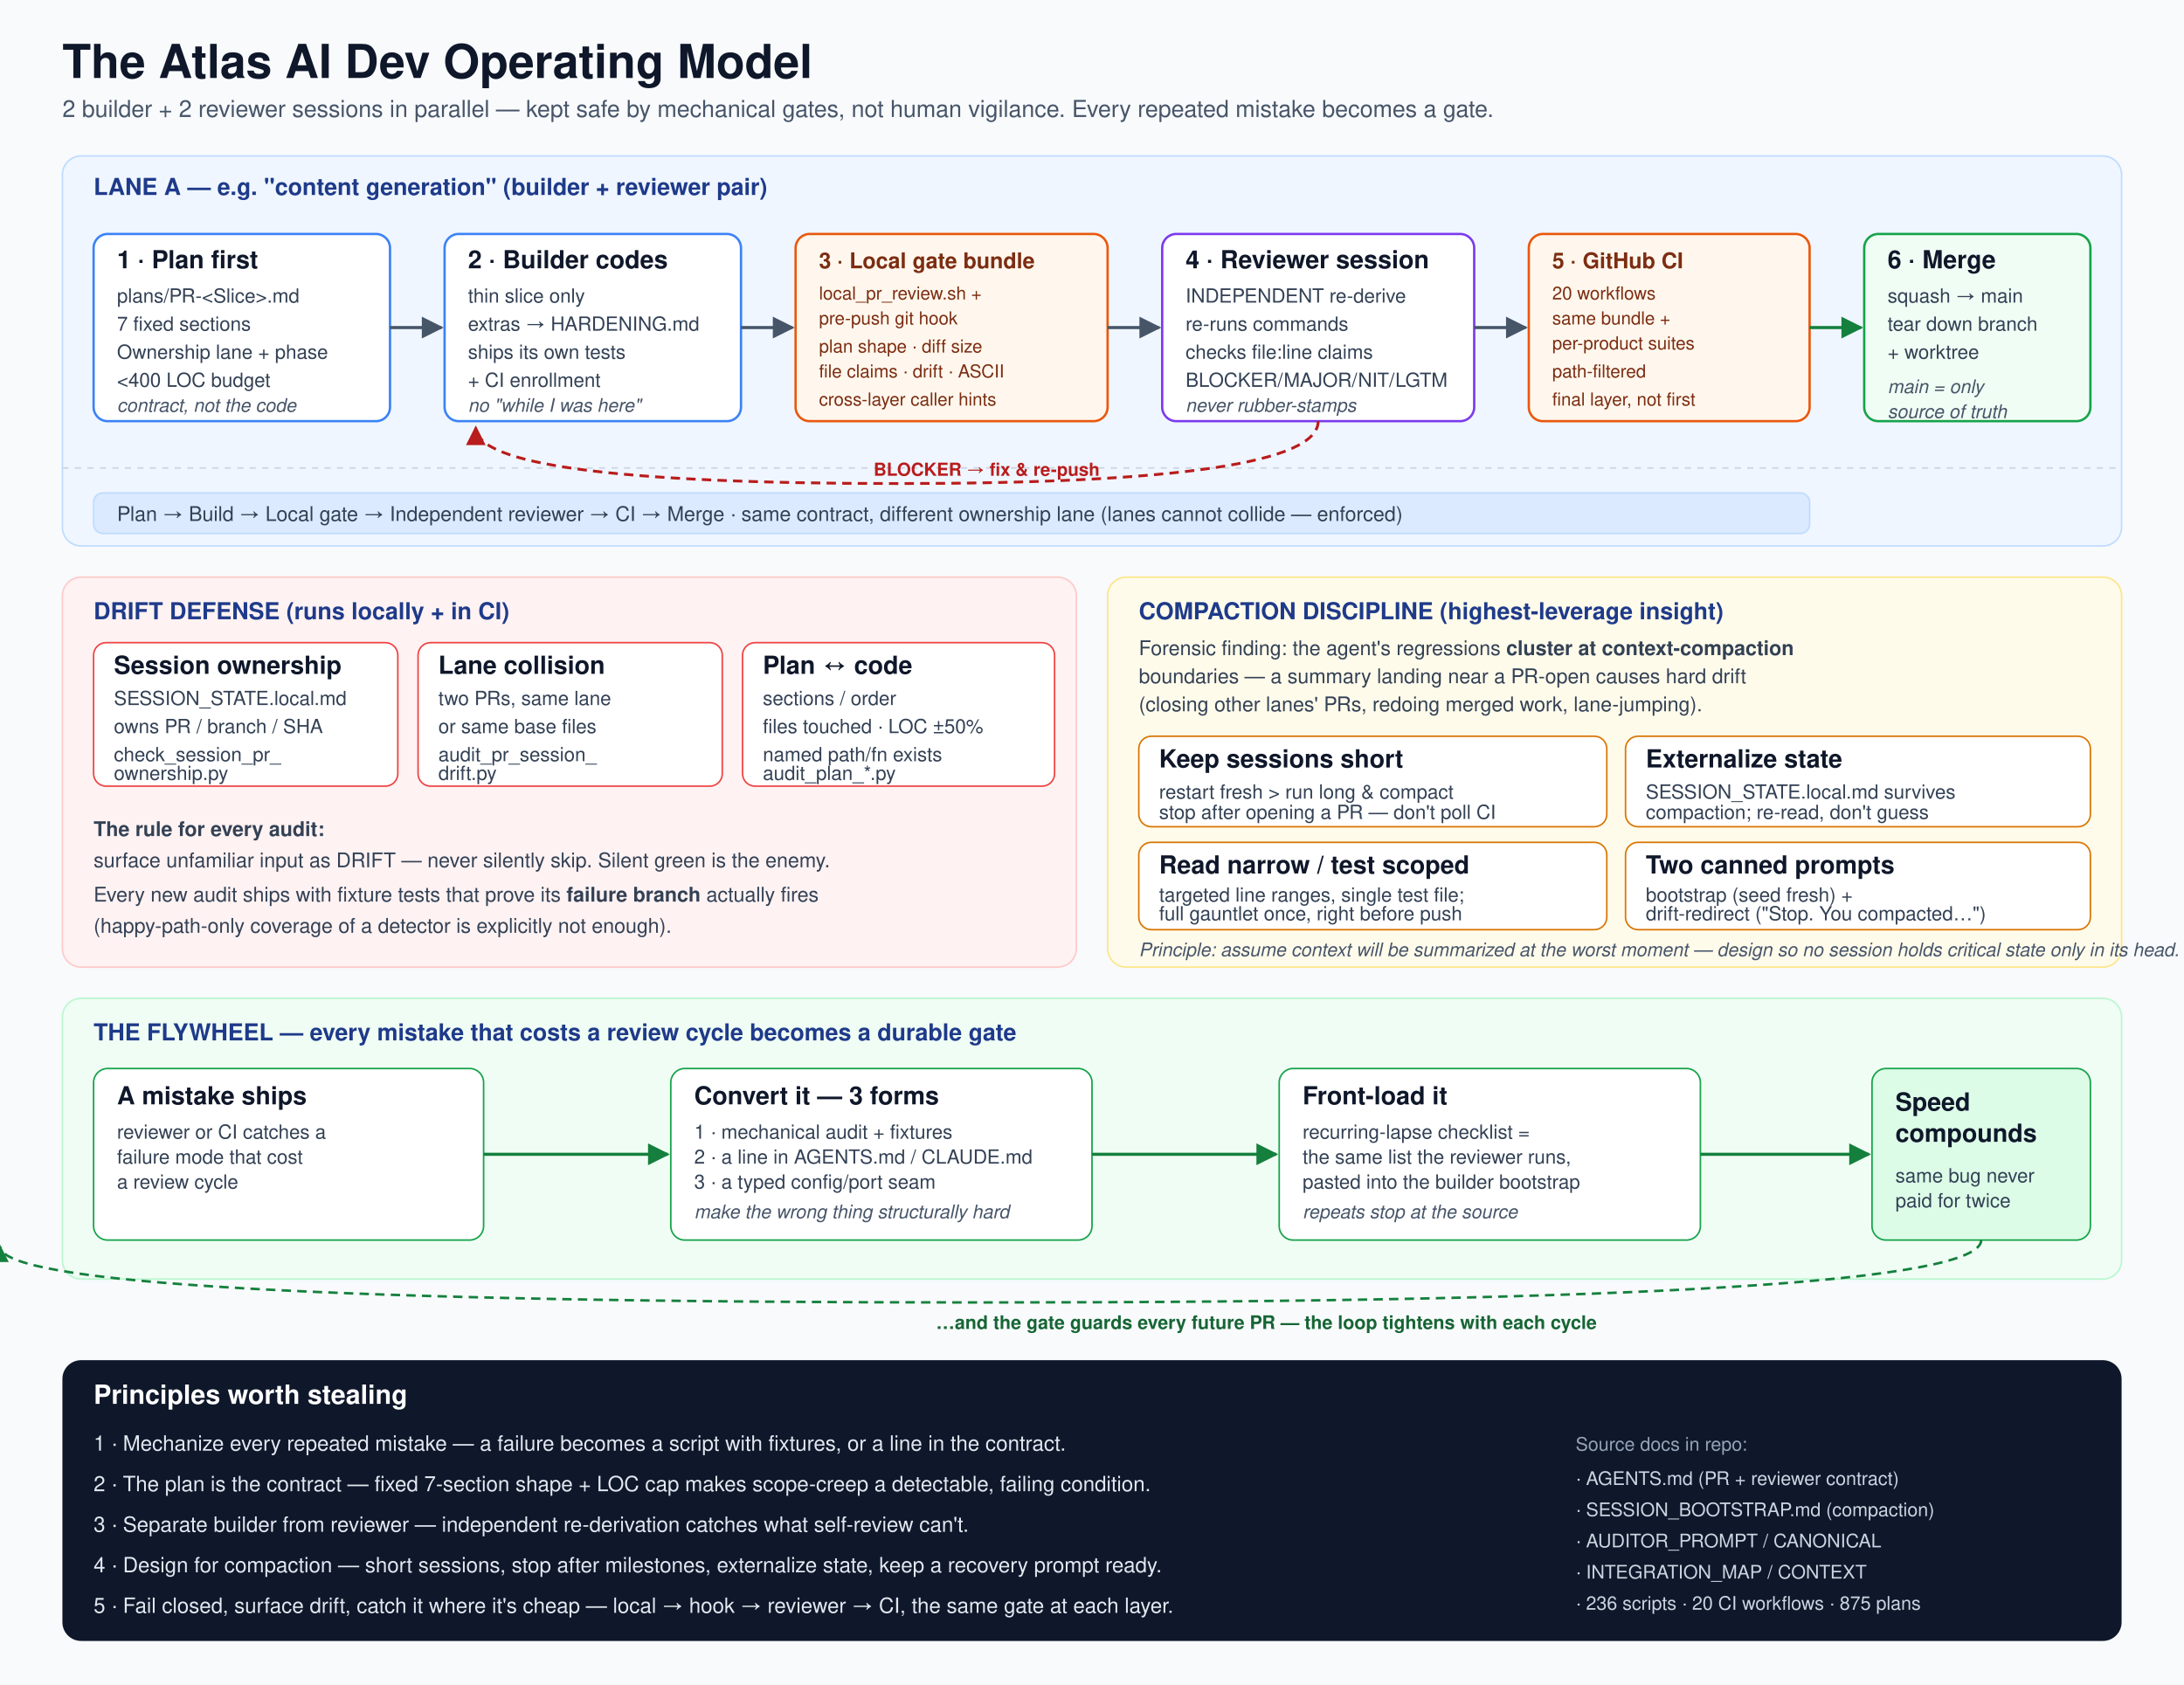
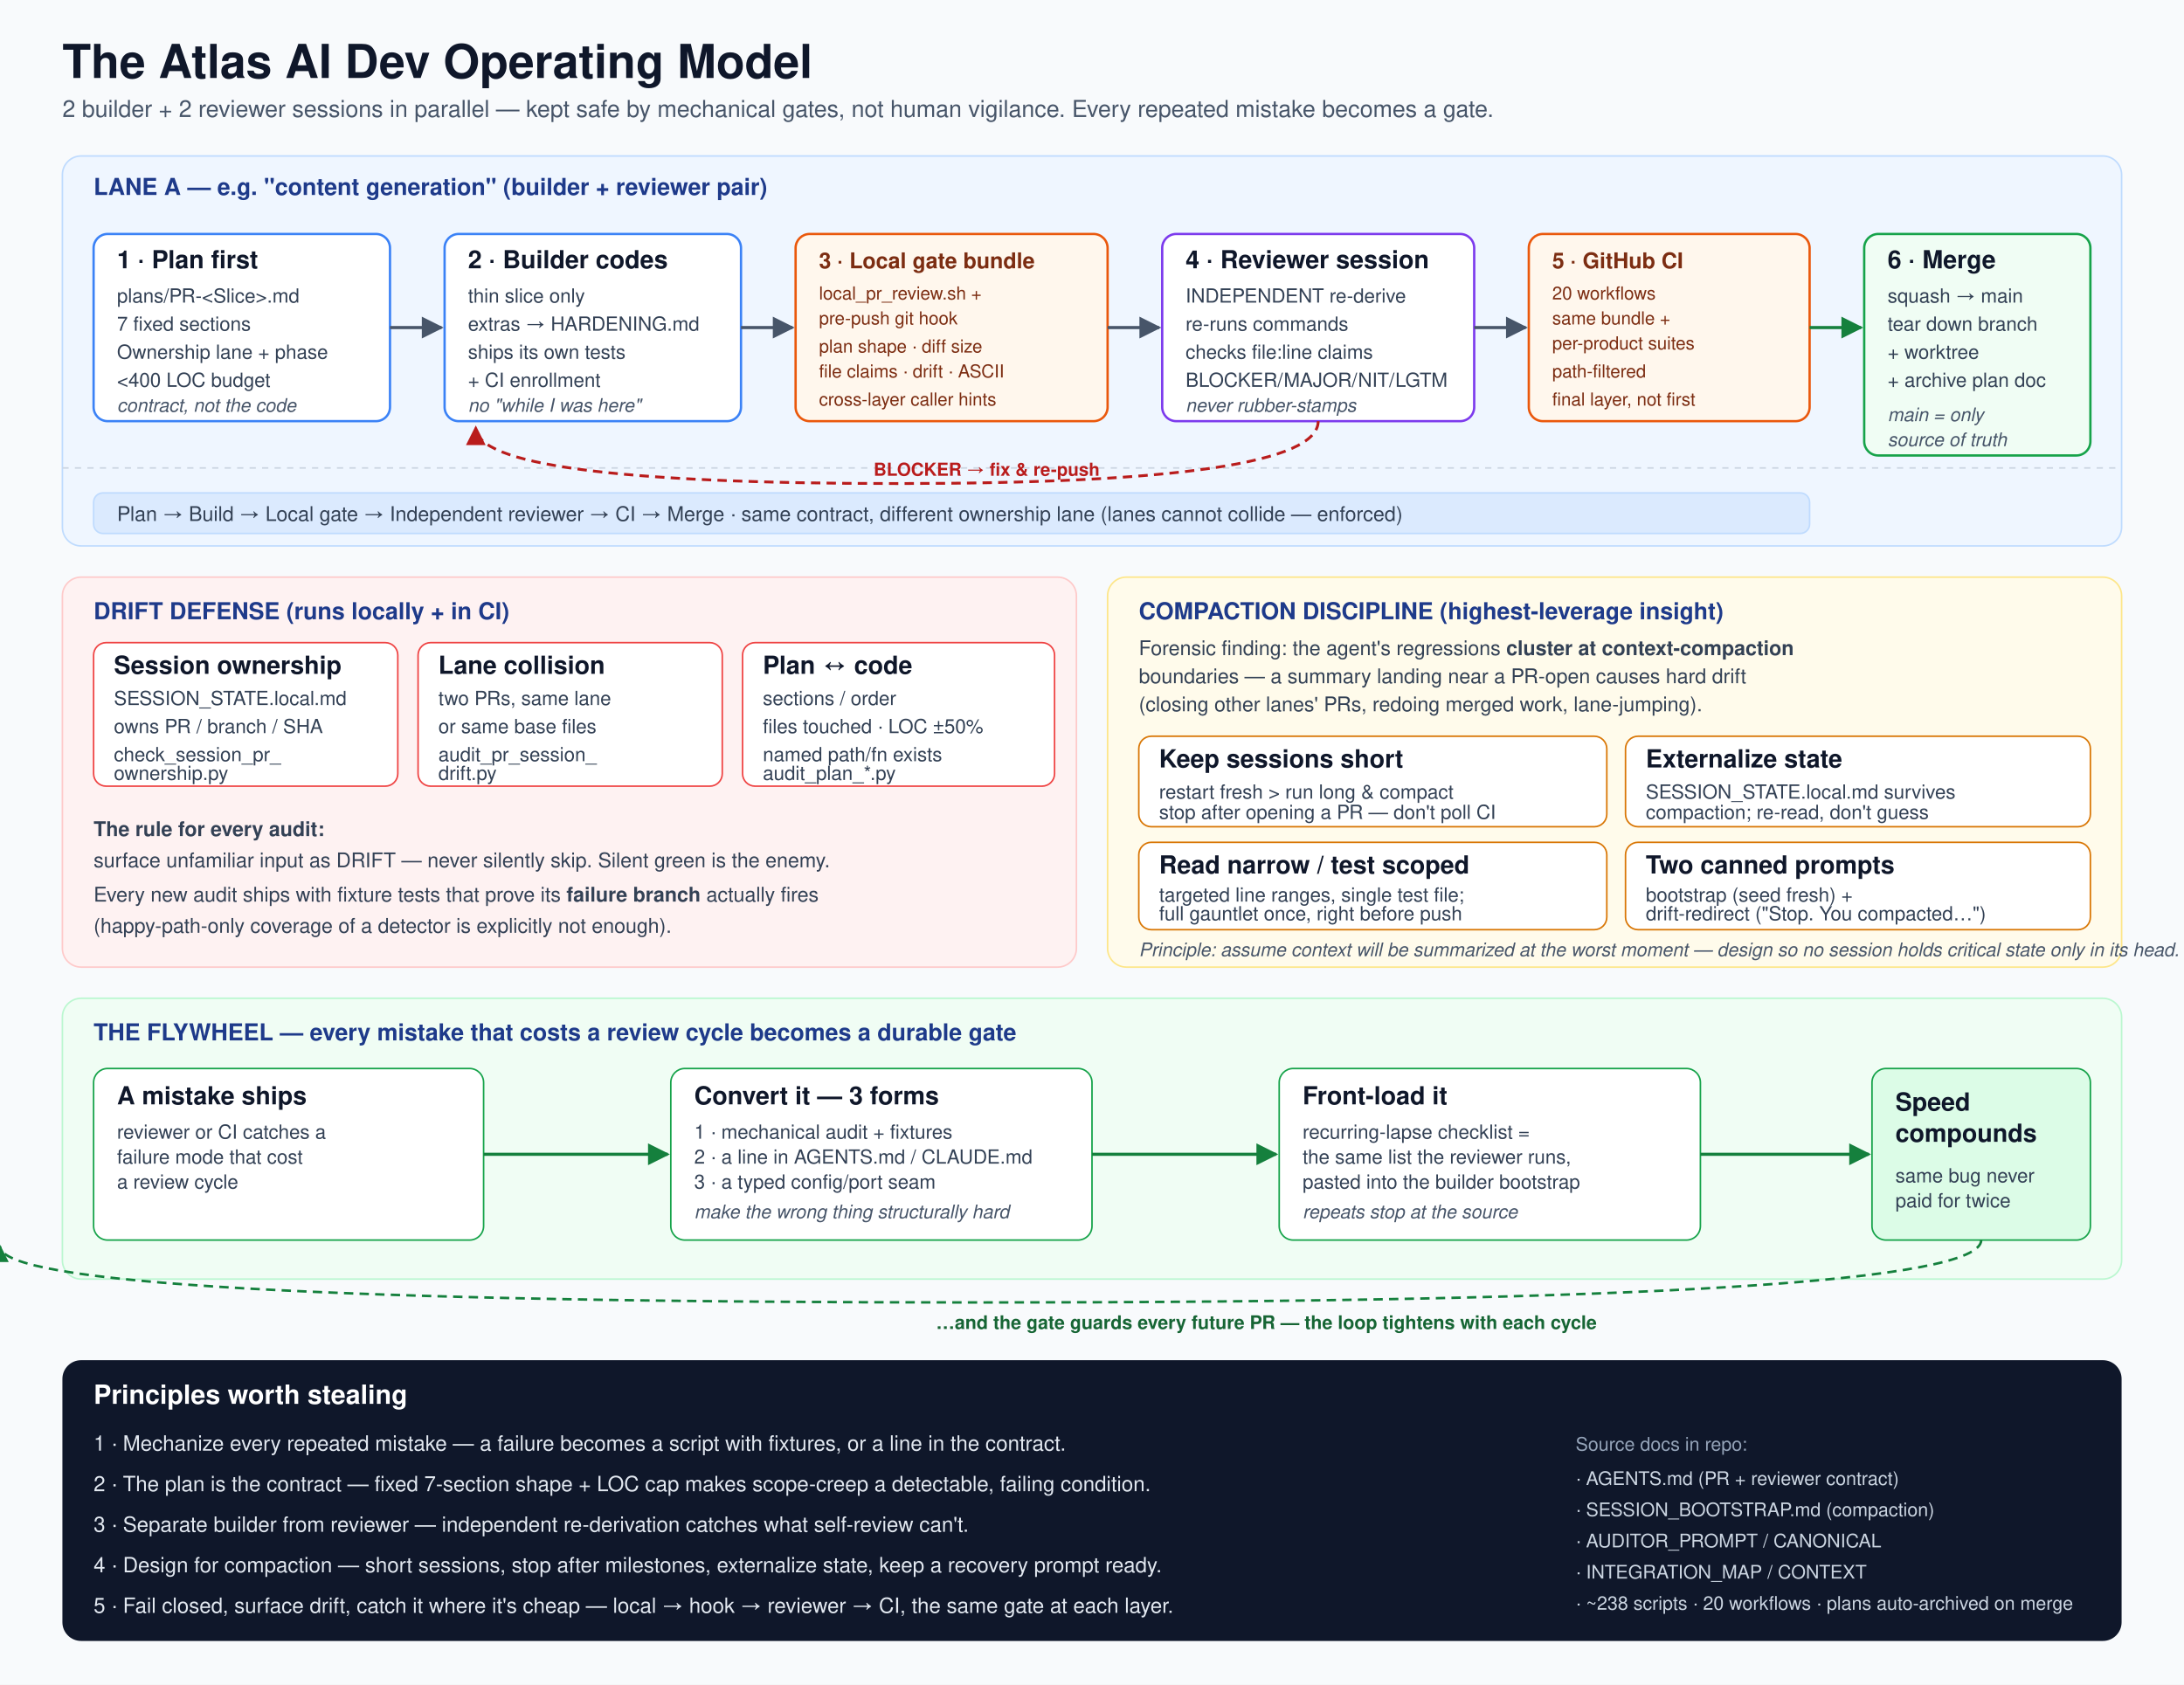
<svg xmlns="http://www.w3.org/2000/svg" width="1400" height="1080" viewBox="0 0 1400 1080" font-family="'Segoe UI',Helvetica,Arial,sans-serif">
  <defs>
    <marker id="arrow" viewBox="0 0 10 10" refX="9" refY="5" markerWidth="7" markerHeight="7" orient="auto-start-reverse">
      <path d="M0,0 L10,5 L0,10 z" fill="#475569" />
    </marker>
    <marker id="arrowGreen" viewBox="0 0 10 10" refX="9" refY="5" markerWidth="7" markerHeight="7" orient="auto-start-reverse">
      <path d="M0,0 L10,5 L0,10 z" fill="#15803d" />
    </marker>
    <marker id="arrowRed" viewBox="0 0 10 10" refX="9" refY="5" markerWidth="7" markerHeight="7" orient="auto-start-reverse">
      <path d="M0,0 L10,5 L0,10 z" fill="#b91c1c" />
    </marker>
    <style>
      .title{font-size:30px;font-weight:700;fill:#0f172a}
      .sub{font-size:15px;fill:#475569}
      .lane{font-size:15px;font-weight:700;fill:#1e3a8a}
      .box-t{font-size:16px;font-weight:700;fill:#0f172a}
      .box-s{font-size:12.5px;fill:#334155}
      .gate-t{font-size:14px;font-weight:700;fill:#7c2d12}
      .gate-s{font-size:11.5px;fill:#7c2d12}
      .hdr{font-size:17px;font-weight:700;fill:#fff}
      .lbl{font-size:12px;fill:#475569;font-style:italic}
      .pill{font-size:12px;font-weight:700;fill:#fff}
      .foot{font-size:12.5px;fill:#64748b}
      .k{font-size:13px;fill:#334155}
    </style>
  </defs>
  <rect width="1400" height="1080" fill="#f8fafc" />
  <text x="40" y="50" class="title">The Atlas AI Dev Operating Model</text>
  <text x="40" y="75" class="sub">2 builder + 2 reviewer sessions in parallel — kept safe by mechanical gates, not human vigilance. Every repeated mistake becomes a gate.</text>
  <rect x="40" y="100" width="1320" height="250" rx="12" fill="#eff6ff" stroke="#bfdbfe" />
  <text x="60" y="125" class="lane">LANE A — e.g. "content generation"  (builder + reviewer pair)</text>
  <rect x="40" y="100" width="1320" height="250" rx="12" fill="none" />
  <text x="60" y="332" class="lane">LANE B — e.g. "deflection / monetization"  (independent builder + reviewer pair, separate ownership lane)</text>
  <line x1="40" y1="300" x2="1360" y2="300" stroke="#cbd5e1" stroke-dasharray="4 4" />
  <rect x="60" y="150" width="190" height="120" rx="9" fill="#fff" stroke="#3b82f6" stroke-width="1.5" />
  <text x="75" y="172" class="box-t">1 · Plan first</text>
  <text x="75" y="194" class="box-s">plans/PR-&lt;Slice&gt;.md</text>
  <text x="75" y="212" class="box-s">7 fixed sections</text>
  <text x="75" y="230" class="box-s">Ownership lane + phase</text>
  <text x="75" y="248" class="box-s">&lt;400 LOC budget</text>
  <text x="75" y="264" class="lbl">contract, not the code</text>
  <rect x="285" y="150" width="190" height="120" rx="9" fill="#fff" stroke="#3b82f6" stroke-width="1.5" />
  <text x="300" y="172" class="box-t">2 · Builder codes</text>
  <text x="300" y="194" class="box-s">thin slice only</text>
  <text x="300" y="212" class="box-s">extras → HARDENING.md</text>
  <text x="300" y="230" class="box-s">ships its own tests</text>
  <text x="300" y="248" class="box-s">+ CI enrollment</text>
  <text x="300" y="264" class="lbl">no "while I was here"</text>
  <rect x="510" y="150" width="200" height="120" rx="9" fill="#fff7ed" stroke="#ea580c" stroke-width="1.5" />
  <text x="525" y="172" class="gate-t">3 · Local gate bundle</text>
  <text x="525" y="192" class="gate-s">local_pr_review.sh +</text>
  <text x="525" y="208" class="gate-s">pre-push git hook</text>
  <text x="525" y="226" class="gate-s">plan shape · diff size</text>
  <text x="525" y="242" class="gate-s">file claims · drift · ASCII</text>
  <text x="525" y="260" class="gate-s">cross-layer caller hints</text>
  <rect x="745" y="150" width="200" height="120" rx="9" fill="#fff" stroke="#7c3aed" stroke-width="1.5" />
  <text x="760" y="172" class="box-t">4 · Reviewer session</text>
  <text x="760" y="194" class="box-s">INDEPENDENT re-derive</text>
  <text x="760" y="212" class="box-s">re-runs commands</text>
  <text x="760" y="230" class="box-s">checks file:line claims</text>
  <text x="760" y="248" class="box-s">BLOCKER/MAJOR/NIT/LGTM</text>
  <text x="760" y="264" class="lbl">never rubber-stamps</text>
  <rect x="980" y="150" width="180" height="120" rx="9" fill="#fff7ed" stroke="#ea580c" stroke-width="1.5" />
  <text x="995" y="172" class="gate-t">5 · GitHub CI</text>
  <text x="995" y="192" class="gate-s">20 workflows</text>
  <text x="995" y="208" class="gate-s">same bundle +</text>
  <text x="995" y="224" class="gate-s">per-product suites</text>
  <text x="995" y="242" class="gate-s">path-filtered</text>
  <text x="995" y="260" class="gate-s">final layer, not first</text>
-   <rect x="1195" y="150" width="145" height="120" rx="9" fill="#f0fdf4" stroke="#16a34a" stroke-width="1.5" />
+   <rect x="1195" y="150" width="145" height="142" rx="9" fill="#f0fdf4" stroke="#16a34a" stroke-width="1.5" />
  <text x="1210" y="172" class="box-t">6 · Merge</text>
  <text x="1210" y="194" class="box-s">squash → main</text>
  <text x="1210" y="212" class="box-s">tear down branch</text>
  <text x="1210" y="230" class="box-s">+ worktree</text>
-   <text x="1210" y="252" class="lbl">main = only</text>
-   <text x="1210" y="268" class="lbl">source of truth</text>
+   <text x="1210" y="248" class="box-s">+ archive plan doc</text>
+   <text x="1210" y="270" class="lbl">main = only</text>
+   <text x="1210" y="286" class="lbl">source of truth</text>
  <line x1="250" y1="210" x2="283" y2="210" stroke="#475569" stroke-width="2" marker-end="url(#arrow)" />
  <line x1="475" y1="210" x2="508" y2="210" stroke="#475569" stroke-width="2" marker-end="url(#arrow)" />
  <line x1="710" y1="210" x2="743" y2="210" stroke="#475569" stroke-width="2" marker-end="url(#arrow)" />
  <line x1="945" y1="210" x2="978" y2="210" stroke="#475569" stroke-width="2" marker-end="url(#arrow)" />
  <line x1="1160" y1="210" x2="1193" y2="210" stroke="#15803d" stroke-width="2" marker-end="url(#arrowGreen)" />
  <path d="M845,270 q0,40 -270,40 q-270,0 -270,-36" fill="none" stroke="#b91c1c" stroke-width="1.8" stroke-dasharray="6 4" marker-end="url(#arrowRed)" />
  <text x="430" y="332" fill="#b91c1c" font-size="12" font-weight="700" opacity="0">x</text>
  <text x="560" y="305" fill="#b91c1c" font-size="11.5" font-weight="700">BLOCKER → fix &amp; re-push</text>
  <rect x="60" y="316" width="1100" height="26" rx="6" fill="#dbeafe" stroke="#bfdbfe" />
  <text x="75" y="334" class="k">Plan → Build → Local gate → Independent reviewer → CI → Merge   ·   same contract, different ownership lane (lanes cannot collide — enforced)</text>
  <rect x="40" y="370" width="650" height="250" rx="12" fill="#fef2f2" stroke="#fecaca" />
  <text x="60" y="397" class="lane" fill="#991b1b">DRIFT DEFENSE  (runs locally + in CI)</text>
  <rect x="60" y="412" width="195" height="92" rx="8" fill="#fff" stroke="#ef4444" />
  <text x="73" y="432" class="box-t">Session ownership</text>
  <text x="73" y="452" class="box-s">SESSION_STATE.local.md</text>
  <text x="73" y="470" class="box-s">owns PR / branch / SHA</text>
  <text x="73" y="488" class="box-s">check_session_pr_</text>
  <text x="73" y="500" class="box-s">ownership.py</text>
  <rect x="268" y="412" width="195" height="92" rx="8" fill="#fff" stroke="#ef4444" />
  <text x="281" y="432" class="box-t">Lane collision</text>
  <text x="281" y="452" class="box-s">two PRs, same lane</text>
  <text x="281" y="470" class="box-s">or same base files</text>
  <text x="281" y="488" class="box-s">audit_pr_session_</text>
  <text x="281" y="500" class="box-s">drift.py</text>
  <rect x="476" y="412" width="200" height="92" rx="8" fill="#fff" stroke="#ef4444" />
  <text x="489" y="432" class="box-t">Plan ↔ code</text>
  <text x="489" y="452" class="box-s">sections / order</text>
  <text x="489" y="470" class="box-s">files touched · LOC ±50%</text>
  <text x="489" y="488" class="box-s">named path/fn exists</text>
  <text x="489" y="500" class="box-s">audit_plan_*.py</text>
  <text x="60" y="536" class="k" font-weight="700">The rule for every audit:</text>
  <text x="60" y="556" class="k">surface unfamiliar input as DRIFT — never silently skip. Silent green is the enemy.</text>
  <text x="60" y="578" class="k">Every new audit ships with fixture tests that prove its <tspan font-weight="700">failure branch</tspan> actually fires</text>
  <text x="60" y="598" class="k">(happy-path-only coverage of a detector is explicitly not enough).</text>
  <rect x="710" y="370" width="650" height="250" rx="12" fill="#fffbeb" stroke="#fde68a" />
  <text x="730" y="397" class="lane" fill="#92400e">COMPACTION DISCIPLINE  (highest-leverage insight)</text>
  <text x="730" y="420" class="k">Forensic finding: the agent's regressions <tspan font-weight="700">cluster at context-compaction</tspan>
  </text>
  <text x="730" y="438" class="k">boundaries — a summary landing near a PR-open causes hard drift</text>
  <text x="730" y="456" class="k">(closing other lanes' PRs, redoing merged work, lane-jumping).</text>
  <rect x="730" y="472" width="300" height="58" rx="8" fill="#fff" stroke="#d97706" />
  <text x="743" y="492" class="box-t">Keep sessions short</text>
  <text x="743" y="512" class="box-s">restart fresh &gt; run long &amp; compact</text>
  <text x="743" y="525" class="box-s">stop after opening a PR — don't poll CI</text>
  <rect x="1042" y="472" width="298" height="58" rx="8" fill="#fff" stroke="#d97706" />
  <text x="1055" y="492" class="box-t">Externalize state</text>
  <text x="1055" y="512" class="box-s">SESSION_STATE.local.md survives</text>
  <text x="1055" y="525" class="box-s">compaction; re-read, don't guess</text>
  <rect x="730" y="540" width="300" height="56" rx="8" fill="#fff" stroke="#d97706" />
  <text x="743" y="560" class="box-t">Read narrow / test scoped</text>
  <text x="743" y="578" class="box-s">targeted line ranges, single test file;</text>
  <text x="743" y="590" class="box-s">full gauntlet once, right before push</text>
  <rect x="1042" y="540" width="298" height="56" rx="8" fill="#fff" stroke="#d97706" />
  <text x="1055" y="560" class="box-t">Two canned prompts</text>
  <text x="1055" y="578" class="box-s">bootstrap (seed fresh) +</text>
  <text x="1055" y="590" class="box-s">drift-redirect ("Stop. You compacted…")</text>
  <text x="730" y="613" class="lbl">Principle: assume context will be summarized at the worst moment — design so no session holds critical state only in its head.</text>
  <rect x="40" y="640" width="1320" height="180" rx="12" fill="#f0fdf4" stroke="#bbf7d0" />
  <text x="60" y="667" class="lane" fill="#166534">THE FLYWHEEL — every mistake that costs a review cycle becomes a durable gate</text>
  <rect x="60" y="685" width="250" height="110" rx="9" fill="#fff" stroke="#16a34a" />
  <text x="75" y="708" class="box-t">A mistake ships</text>
  <text x="75" y="730" class="box-s">reviewer or CI catches a</text>
  <text x="75" y="746" class="box-s">failure mode that cost</text>
  <text x="75" y="762" class="box-s">a review cycle</text>
  <rect x="430" y="685" width="270" height="110" rx="9" fill="#fff" stroke="#16a34a" />
  <text x="445" y="708" class="box-t">Convert it — 3 forms</text>
  <text x="445" y="730" class="box-s">1 · mechanical audit + fixtures</text>
  <text x="445" y="746" class="box-s">2 · a line in AGENTS.md / CLAUDE.md</text>
  <text x="445" y="762" class="box-s">3 · a typed config/port seam</text>
  <text x="445" y="781" class="lbl">make the wrong thing structurally hard</text>
  <rect x="820" y="685" width="270" height="110" rx="9" fill="#fff" stroke="#16a34a" />
  <text x="835" y="708" class="box-t">Front-load it</text>
  <text x="835" y="730" class="box-s">recurring-lapse checklist =</text>
  <text x="835" y="746" class="box-s">the same list the reviewer runs,</text>
  <text x="835" y="762" class="box-s">pasted into the builder bootstrap</text>
  <text x="835" y="781" class="lbl">repeats stop at the source</text>
  <rect x="1200" y="685" width="140" height="110" rx="9" fill="#dcfce7" stroke="#16a34a" />
  <text x="1215" y="712" class="box-t">Speed</text>
  <text x="1215" y="732" class="box-t">compounds</text>
  <text x="1215" y="758" class="box-s">same bug never</text>
  <text x="1215" y="774" class="box-s">paid for twice</text>
  <line x1="310" y1="740" x2="428" y2="740" stroke="#15803d" stroke-width="2" marker-end="url(#arrowGreen)" />
  <line x1="700" y1="740" x2="818" y2="740" stroke="#15803d" stroke-width="2" marker-end="url(#arrowGreen)" />
  <line x1="1090" y1="740" x2="1198" y2="740" stroke="#15803d" stroke-width="2" marker-end="url(#arrowGreen)" />
  <path d="M1270,795 q0,40 -640,40 q-630,0 -630,-36" fill="none" stroke="#15803d" stroke-width="1.6" stroke-dasharray="6 4" marker-end="url(#arrowGreen)" />
  <text x="600" y="852" fill="#166534" font-size="12" font-weight="700">…and the gate guards every future PR — the loop tightens with each cycle</text>
  <rect x="40" y="872" width="1320" height="180" rx="12" fill="#0f172a" />
  <text x="60" y="900" class="hdr">Principles worth stealing</text>
  <text x="60" y="930" fill="#e2e8f0" font-size="13.5">1 · Mechanize every repeated mistake — a failure becomes a script with fixtures, or a line in the contract.</text>
  <text x="60" y="956" fill="#e2e8f0" font-size="13.5">2 · The plan is the contract — fixed 7-section shape + LOC cap makes scope-creep a detectable, failing condition.</text>
  <text x="60" y="982" fill="#e2e8f0" font-size="13.5">3 · Separate builder from reviewer — independent re-derivation catches what self-review can't.</text>
  <text x="60" y="1008" fill="#e2e8f0" font-size="13.5">4 · Design for compaction — short sessions, stop after milestones, externalize state, keep a recovery prompt ready.</text>
  <text x="60" y="1034" fill="#e2e8f0" font-size="13.5">5 · Fail closed, surface drift, catch it where it's cheap — local → hook → reviewer → CI, the same gate at each layer.</text>
  <text x="1010" y="930" fill="#94a3b8" font-size="12">Source docs in repo:</text>
  <text x="1010" y="952" fill="#cbd5e1" font-size="12">· AGENTS.md  (PR + reviewer contract)</text>
  <text x="1010" y="972" fill="#cbd5e1" font-size="12">· SESSION_BOOTSTRAP.md  (compaction)</text>
  <text x="1010" y="992" fill="#cbd5e1" font-size="12">· AUDITOR_PROMPT / CANONICAL</text>
  <text x="1010" y="1012" fill="#cbd5e1" font-size="12">· INTEGRATION_MAP / CONTEXT</text>
-   <text x="1010" y="1032" fill="#cbd5e1" font-size="12">· 236 scripts · 20 CI workflows · 875 plans</text>
+   <text x="1010" y="1032" fill="#cbd5e1" font-size="12">· ~238 scripts · 20 workflows · plans auto-archived on merge</text>
</svg>
